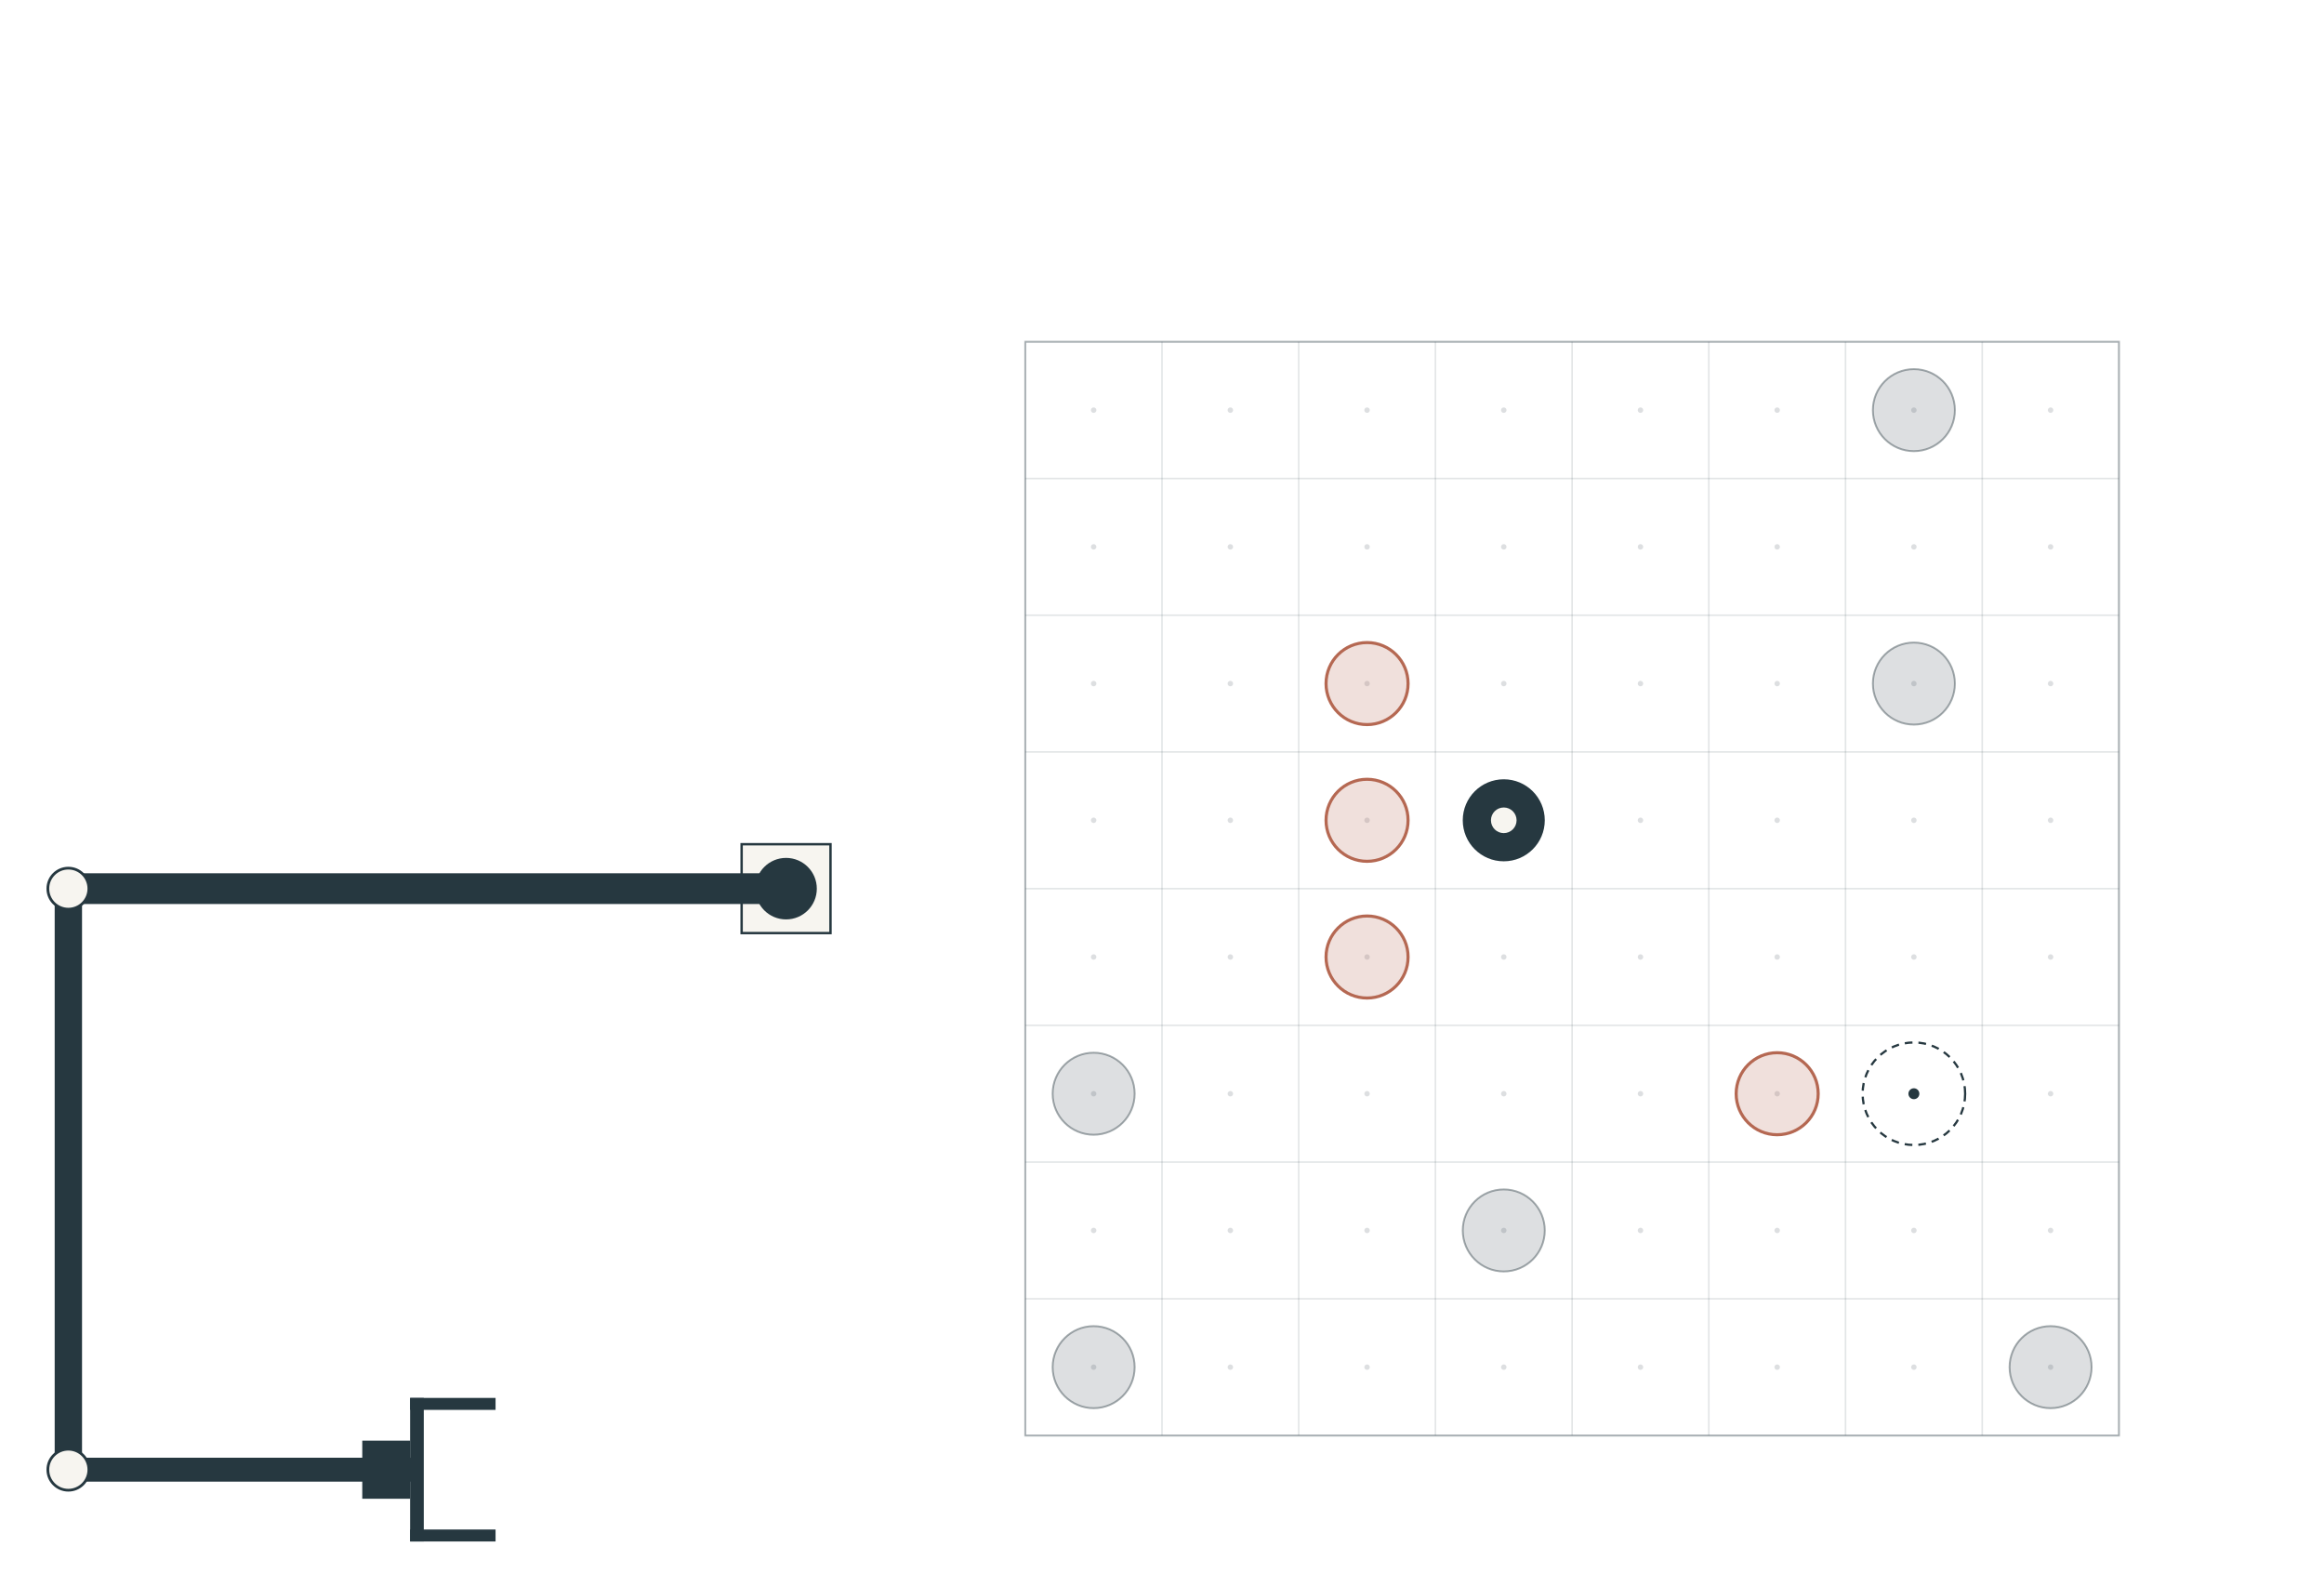
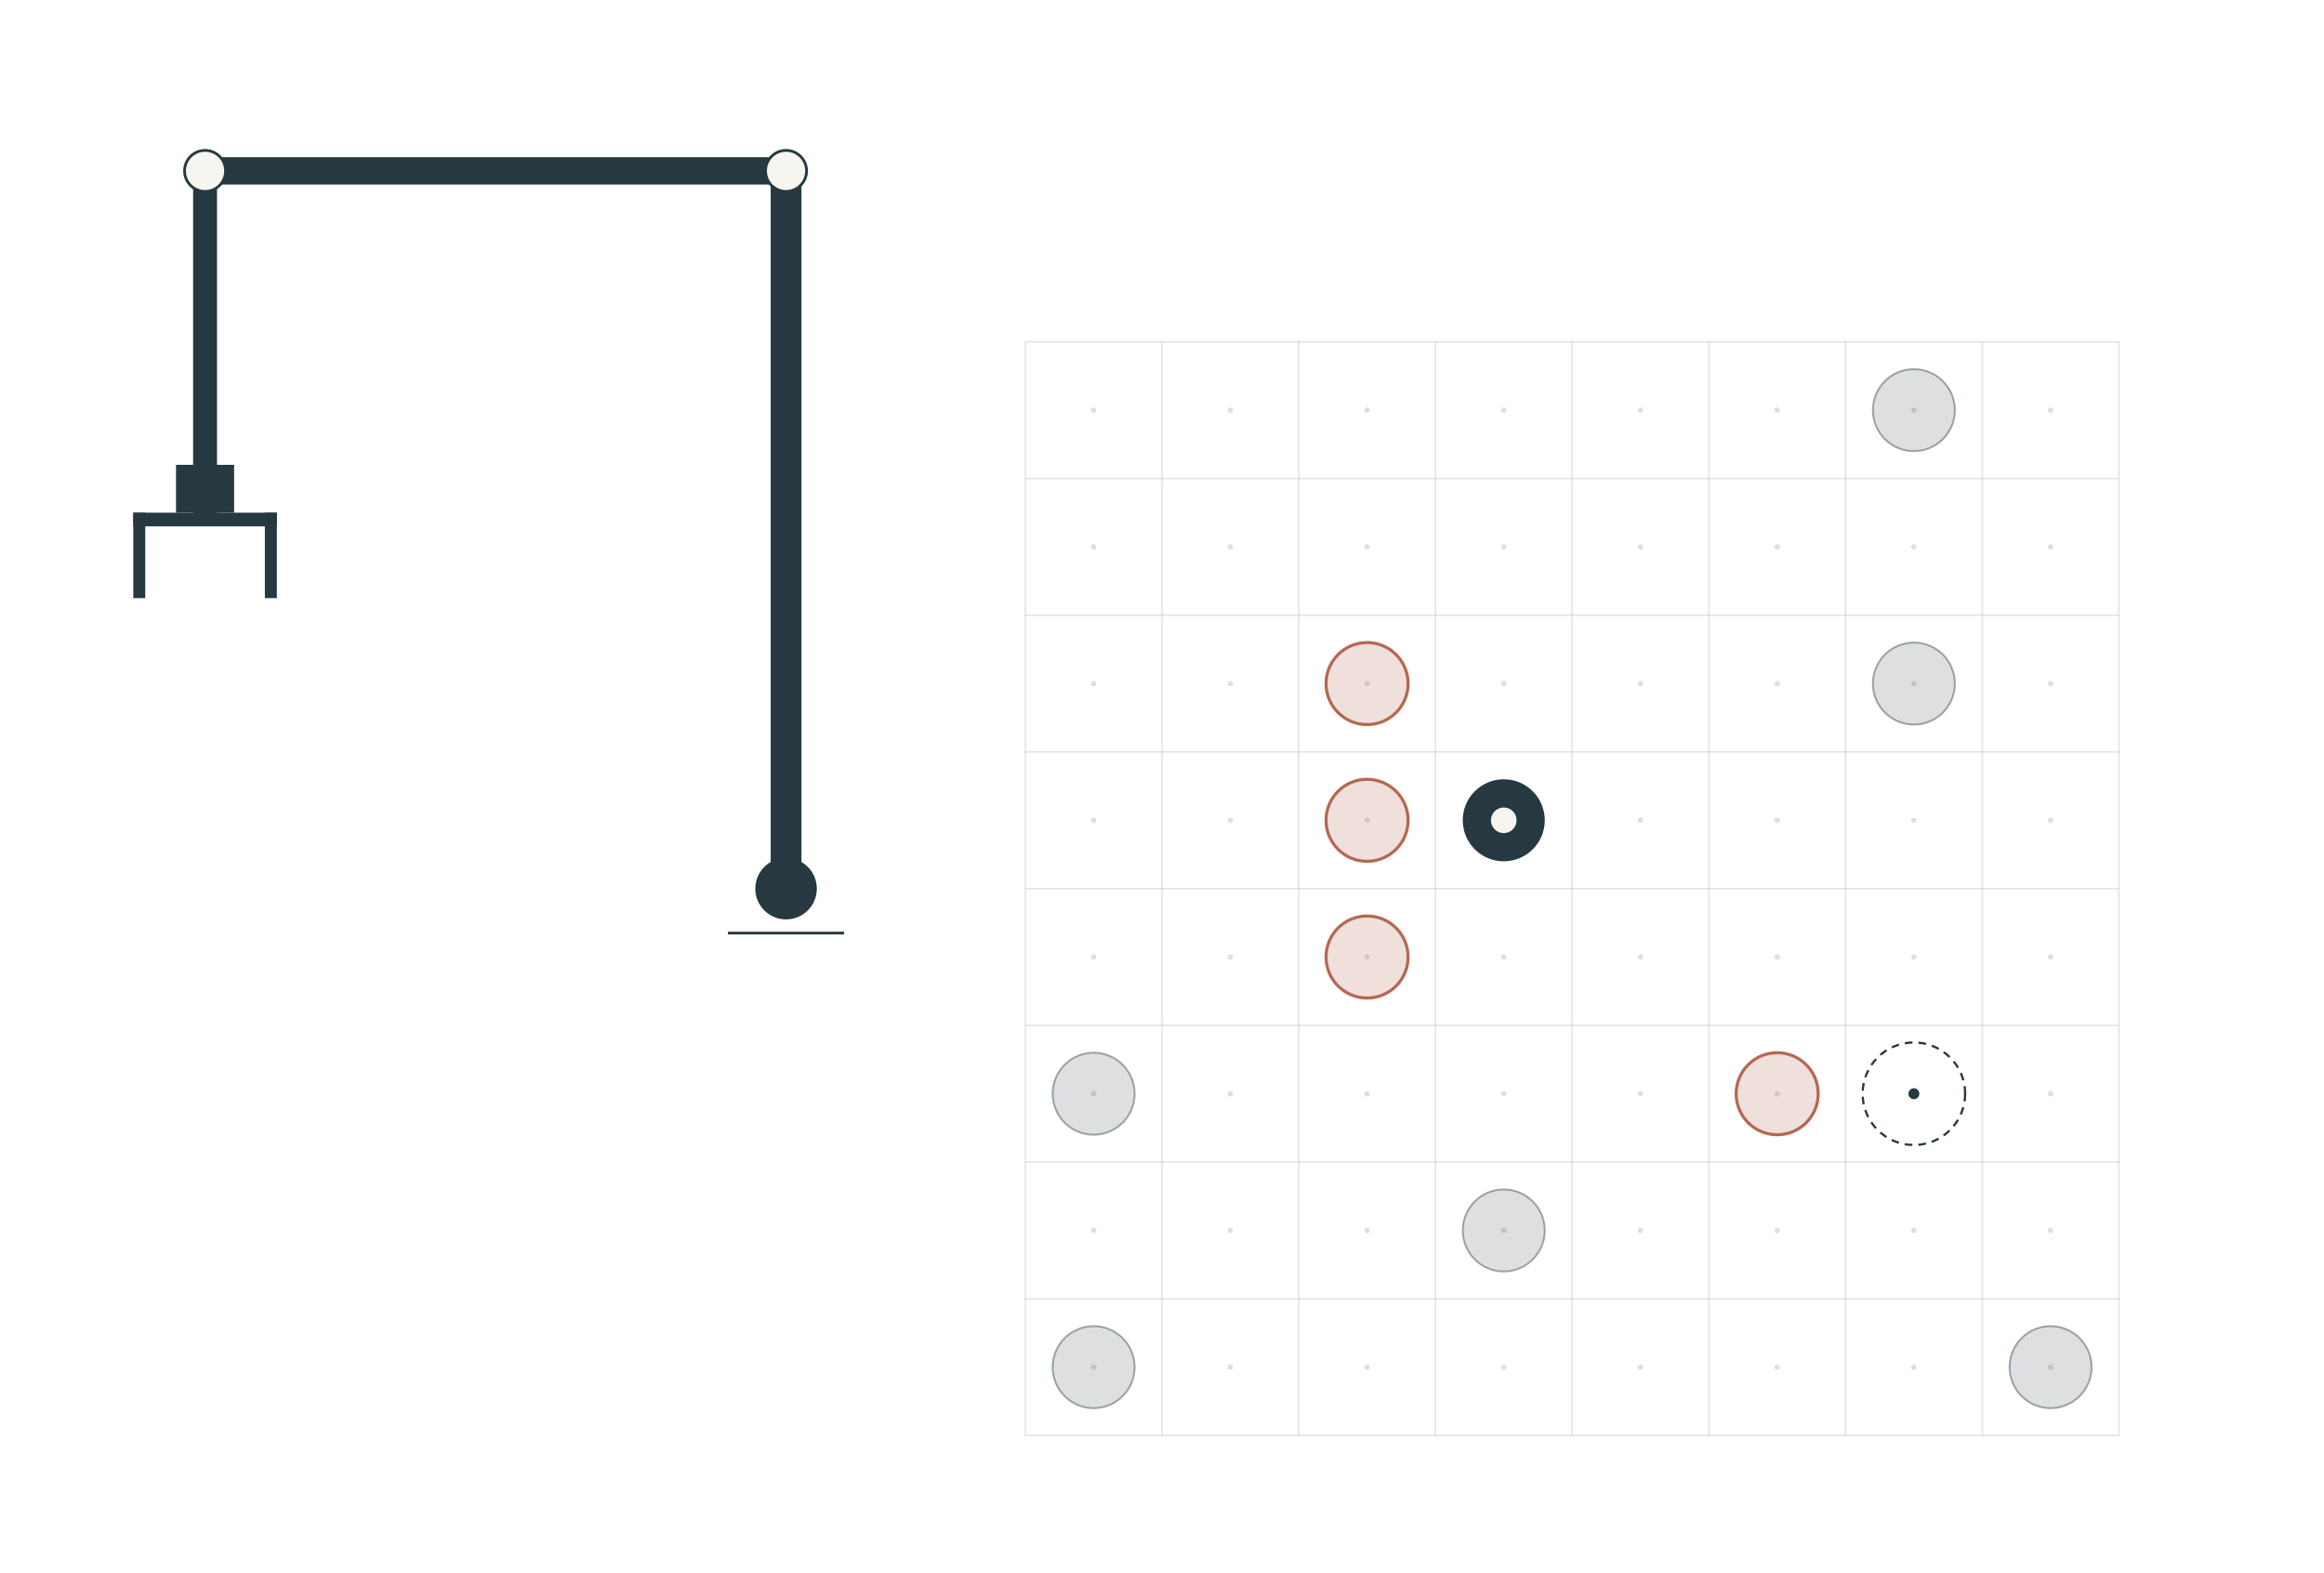
<svg xmlns="http://www.w3.org/2000/svg" viewBox="0 0 1360 920" width="1360" height="920" fill="none" shape-rendering="geometricPrecision">
  <g id="lattice">
    <g id="lattice-lines" stroke="#263840" stroke-width="0.9" stroke-opacity="0.13" fill="none">
      <path d="M600,840 L600,200" />
      <path d="M680,840 L680,200" />
      <path d="M760,840 L760,200" />
      <path d="M840,840 L840,200" />
      <path d="M920,840 L920,200" />
      <path d="M1000,840 L1000,200" />
      <path d="M1080,840 L1080,200" />
      <path d="M1160,840 L1160,200" />
      <path d="M1240,840 L1240,200" />
      <path d="M600,840 L1240,840" />
      <path d="M600,760 L1240,760" />
      <path d="M600,680 L1240,680" />
      <path d="M600,600 L1240,600" />
      <path d="M600,520 L1240,520" />
      <path d="M600,440 L1240,440" />
      <path d="M600,360 L1240,360" />
      <path d="M600,280 L1240,280" />
      <path d="M600,200 L1240,200" />
    </g>
-     <rect x="600" y="200" width="640" height="640" stroke="#263840" stroke-opacity="0.3" stroke-width="1.2" />
    <g id="lattice-centres">
      <circle cx="640" cy="800" r="1.6" fill="#263840" fill-opacity="0.16" />
      <circle cx="720" cy="800" r="1.6" fill="#263840" fill-opacity="0.16" />
      <circle cx="800" cy="800" r="1.6" fill="#263840" fill-opacity="0.16" />
      <circle cx="880" cy="800" r="1.6" fill="#263840" fill-opacity="0.16" />
      <circle cx="960" cy="800" r="1.6" fill="#263840" fill-opacity="0.16" />
      <circle cx="1040" cy="800" r="1.6" fill="#263840" fill-opacity="0.16" />
      <circle cx="1120" cy="800" r="1.6" fill="#263840" fill-opacity="0.16" />
      <circle cx="1200" cy="800" r="1.6" fill="#263840" fill-opacity="0.16" />
      <circle cx="640" cy="720" r="1.6" fill="#263840" fill-opacity="0.16" />
      <circle cx="720" cy="720" r="1.6" fill="#263840" fill-opacity="0.16" />
      <circle cx="800" cy="720" r="1.6" fill="#263840" fill-opacity="0.16" />
      <circle cx="880" cy="720" r="1.6" fill="#263840" fill-opacity="0.16" />
      <circle cx="960" cy="720" r="1.6" fill="#263840" fill-opacity="0.16" />
      <circle cx="1040" cy="720" r="1.6" fill="#263840" fill-opacity="0.16" />
      <circle cx="1120" cy="720" r="1.6" fill="#263840" fill-opacity="0.16" />
      <circle cx="1200" cy="720" r="1.6" fill="#263840" fill-opacity="0.16" />
      <circle cx="640" cy="640" r="1.6" fill="#263840" fill-opacity="0.16" />
      <circle cx="720" cy="640" r="1.6" fill="#263840" fill-opacity="0.16" />
      <circle cx="800" cy="640" r="1.6" fill="#263840" fill-opacity="0.16" />
      <circle cx="880" cy="640" r="1.6" fill="#263840" fill-opacity="0.16" />
      <circle cx="960" cy="640" r="1.6" fill="#263840" fill-opacity="0.16" />
      <circle cx="1040" cy="640" r="1.6" fill="#263840" fill-opacity="0.16" />
      <circle cx="1120" cy="640" r="1.6" fill="#263840" fill-opacity="0.16" />
      <circle cx="1200" cy="640" r="1.6" fill="#263840" fill-opacity="0.16" />
      <circle cx="640" cy="560" r="1.6" fill="#263840" fill-opacity="0.16" />
      <circle cx="720" cy="560" r="1.6" fill="#263840" fill-opacity="0.16" />
      <circle cx="800" cy="560" r="1.6" fill="#263840" fill-opacity="0.16" />
      <circle cx="880" cy="560" r="1.6" fill="#263840" fill-opacity="0.16" />
      <circle cx="960" cy="560" r="1.6" fill="#263840" fill-opacity="0.16" />
      <circle cx="1040" cy="560" r="1.6" fill="#263840" fill-opacity="0.16" />
      <circle cx="1120" cy="560" r="1.6" fill="#263840" fill-opacity="0.16" />
      <circle cx="1200" cy="560" r="1.6" fill="#263840" fill-opacity="0.16" />
      <circle cx="640" cy="480" r="1.6" fill="#263840" fill-opacity="0.16" />
      <circle cx="720" cy="480" r="1.6" fill="#263840" fill-opacity="0.16" />
      <circle cx="800" cy="480" r="1.6" fill="#263840" fill-opacity="0.16" />
      <circle cx="880" cy="480" r="1.6" fill="#263840" fill-opacity="0.16" />
      <circle cx="960" cy="480" r="1.6" fill="#263840" fill-opacity="0.16" />
      <circle cx="1040" cy="480" r="1.6" fill="#263840" fill-opacity="0.16" />
      <circle cx="1120" cy="480" r="1.6" fill="#263840" fill-opacity="0.16" />
      <circle cx="1200" cy="480" r="1.6" fill="#263840" fill-opacity="0.16" />
      <circle cx="640" cy="400" r="1.6" fill="#263840" fill-opacity="0.16" />
      <circle cx="720" cy="400" r="1.6" fill="#263840" fill-opacity="0.16" />
      <circle cx="800" cy="400" r="1.6" fill="#263840" fill-opacity="0.16" />
      <circle cx="880" cy="400" r="1.6" fill="#263840" fill-opacity="0.16" />
      <circle cx="960" cy="400" r="1.6" fill="#263840" fill-opacity="0.16" />
      <circle cx="1040" cy="400" r="1.6" fill="#263840" fill-opacity="0.16" />
      <circle cx="1120" cy="400" r="1.6" fill="#263840" fill-opacity="0.16" />
      <circle cx="1200" cy="400" r="1.6" fill="#263840" fill-opacity="0.16" />
      <circle cx="640" cy="320" r="1.6" fill="#263840" fill-opacity="0.16" />
      <circle cx="720" cy="320" r="1.6" fill="#263840" fill-opacity="0.16" />
      <circle cx="800" cy="320" r="1.6" fill="#263840" fill-opacity="0.16" />
      <circle cx="880" cy="320" r="1.6" fill="#263840" fill-opacity="0.16" />
      <circle cx="960" cy="320" r="1.6" fill="#263840" fill-opacity="0.16" />
      <circle cx="1040" cy="320" r="1.6" fill="#263840" fill-opacity="0.16" />
      <circle cx="1120" cy="320" r="1.6" fill="#263840" fill-opacity="0.16" />
      <circle cx="1200" cy="320" r="1.6" fill="#263840" fill-opacity="0.16" />
      <circle cx="640" cy="240" r="1.6" fill="#263840" fill-opacity="0.16" />
      <circle cx="720" cy="240" r="1.6" fill="#263840" fill-opacity="0.16" />
      <circle cx="800" cy="240" r="1.6" fill="#263840" fill-opacity="0.16" />
      <circle cx="880" cy="240" r="1.6" fill="#263840" fill-opacity="0.16" />
      <circle cx="960" cy="240" r="1.6" fill="#263840" fill-opacity="0.16" />
      <circle cx="1040" cy="240" r="1.6" fill="#263840" fill-opacity="0.16" />
      <circle cx="1120" cy="240" r="1.6" fill="#263840" fill-opacity="0.16" />
      <circle cx="1200" cy="240" r="1.6" fill="#263840" fill-opacity="0.16" />
    </g>
  </g>
  <g id="goal">
    <circle cx="1120" cy="640" r="30" fill="none" stroke="#263840" stroke-width="1.3" stroke-dasharray="4.5 3.5" />
    <circle cx="1120" cy="640" r="3.2" fill="#263840" />
  </g>
  <g id="discs-context">
    <circle cx="1120" cy="240" r="24" id="c0" fill="#263840" fill-opacity="0.16" stroke="#263840" stroke-opacity="0.42" stroke-width="1.1" />
    <circle cx="1120" cy="400" r="24" id="c1" fill="#263840" fill-opacity="0.16" stroke="#263840" stroke-opacity="0.42" stroke-width="1.1" />
    <circle cx="640" cy="800" r="24" id="c2" fill="#263840" fill-opacity="0.16" stroke="#263840" stroke-opacity="0.42" stroke-width="1.1" />
    <circle cx="880" cy="720" r="24" id="c3" fill="#263840" fill-opacity="0.16" stroke="#263840" stroke-opacity="0.42" stroke-width="1.1" />
    <circle cx="1200" cy="800" r="24" id="c4" fill="#263840" fill-opacity="0.16" stroke="#263840" stroke-opacity="0.42" stroke-width="1.1" />
    <circle cx="640" cy="640" r="24" id="c5" fill="#263840" fill-opacity="0.16" stroke="#263840" stroke-opacity="0.42" stroke-width="1.1" />
  </g>
  <g id="blockers-highlight">
    <circle cx="800" cy="400" r="24" id="b1-hl" fill="#B56852" fill-opacity="0.20" stroke="#B56852" stroke-width="1.8" />
    <circle cx="800" cy="560" r="24" id="b2-hl" fill="#B56852" fill-opacity="0.20" stroke="#B56852" stroke-width="1.8" />
    <circle cx="800" cy="480" r="24" id="b3-hl" fill="#B56852" fill-opacity="0.20" stroke="#B56852" stroke-width="1.8" />
    <circle cx="1040" cy="640" r="24" id="b4-hl" fill="#B56852" fill-opacity="0.20" stroke="#B56852" stroke-width="1.8" />
  </g>
  <g id="target">
    <circle cx="880" cy="480" r="24" fill="#263840" />
    <circle cx="880" cy="480" r="7.5" fill="#F7F5F0" />
  </g>
  <g id="robot-home" opacity="1">
-     <rect x="-26" y="-26" width="52" height="52" transform="translate(460 520) rotate(-0)" fill="#F7F5F0" stroke="#263840" stroke-width="1.4" />
+     <path d="M426,546 L494,546" stroke="#263840" stroke-width="1.6" />
    <circle cx="460" cy="520" r="18" fill="#263840" />
    <circle cx="460" cy="520" r="5.5" fill="#F7F5F0" />
-     <path d="M460,520 L40,520" stroke="#263840" stroke-width="18" stroke-linecap="round" />
-     <path d="M40,520 L40,860" stroke="#263840" stroke-width="16" stroke-linecap="round" />
-     <path d="M40,860 L240,860" stroke="#263840" stroke-width="14" stroke-linecap="round" />
-     <rect x="-14" y="-17" width="28" height="34" transform="translate(226 860) rotate(-360)" fill="#263840" />
-     <rect x="-4" y="-42" width="8" height="84" transform="translate(244 860) rotate(-360)" fill="#263840" />
-     <rect x="-25" y="-3.5" width="50" height="7" transform="translate(265 898.5) rotate(-360)" fill="#263840" />
-     <rect x="-25" y="-3.5" width="50" height="7" transform="translate(265 821.5) rotate(-360)" fill="#263840" />
-     <circle cx="40" cy="520" r="12" fill="#F7F5F0" stroke="#263840" stroke-width="1.6" />
-     <circle cx="40" cy="860" r="12" fill="#F7F5F0" stroke="#263840" stroke-width="1.6" />
+     <path d="M460,520 L460,100" stroke="#263840" stroke-width="18" stroke-linecap="round" />
+     <path d="M460,100 L120,100" stroke="#263840" stroke-width="16" stroke-linecap="round" />
+     <path d="M120,100 L120,300" stroke="#263840" stroke-width="14" stroke-linecap="round" />
+     <rect x="-14" y="-17" width="28" height="34" transform="translate(120 286) rotate(-270)" fill="#263840" />
+     <rect x="-4" y="-42" width="8" height="84" transform="translate(120 304) rotate(-270)" fill="#263840" />
+     <rect x="-25" y="-3.5" width="50" height="7" transform="translate(81.5 325) rotate(-270)" fill="#263840" />
+     <rect x="-25" y="-3.5" width="50" height="7" transform="translate(158.5 325) rotate(-270)" fill="#263840" />
+     <circle cx="460" cy="100" r="12" fill="#F7F5F0" stroke="#263840" stroke-width="1.6" />
+     <circle cx="120" cy="100" r="12" fill="#F7F5F0" stroke="#263840" stroke-width="1.6" />
  </g>
</svg>
